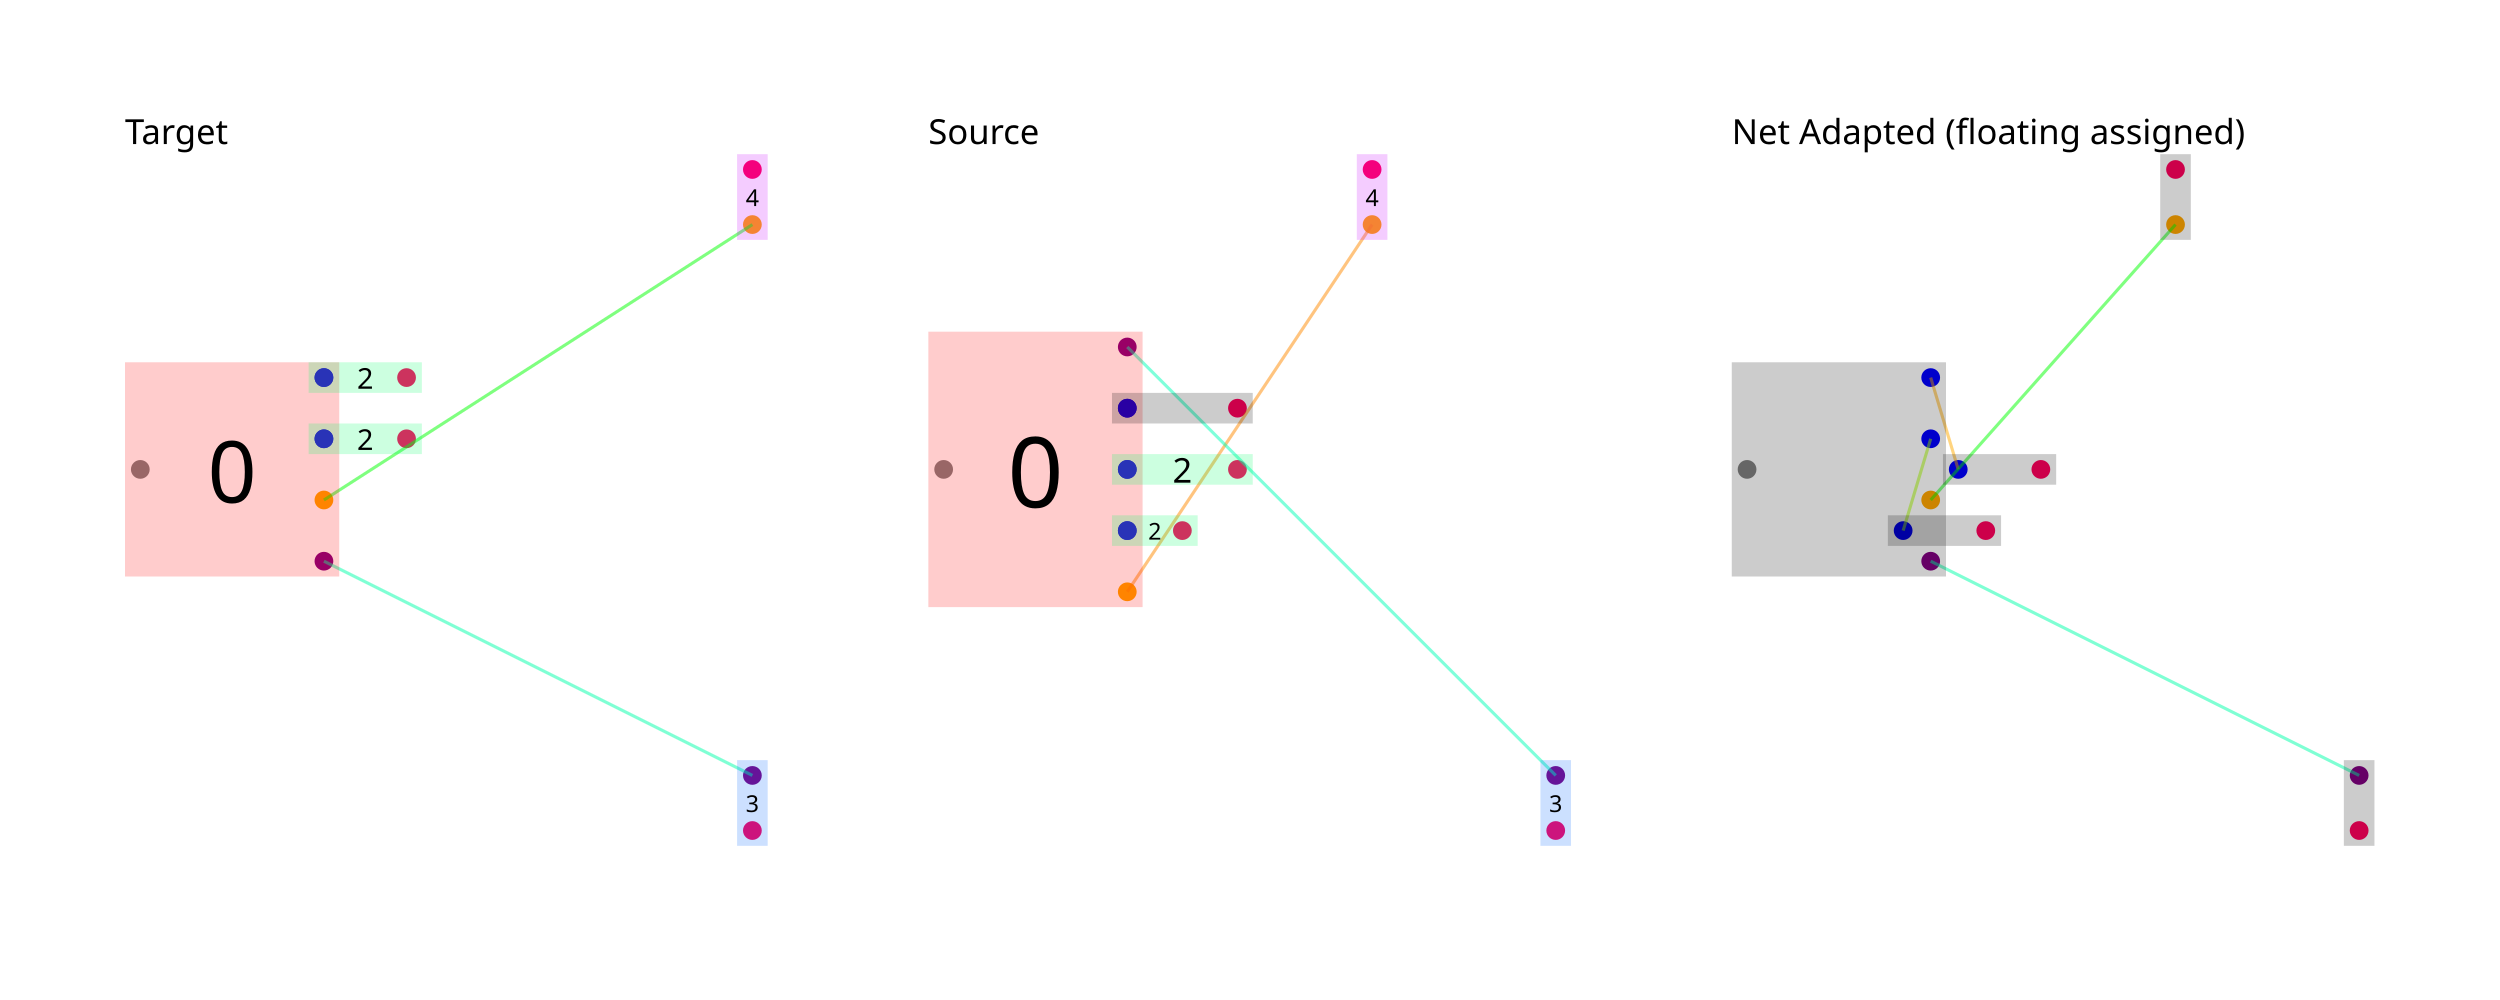
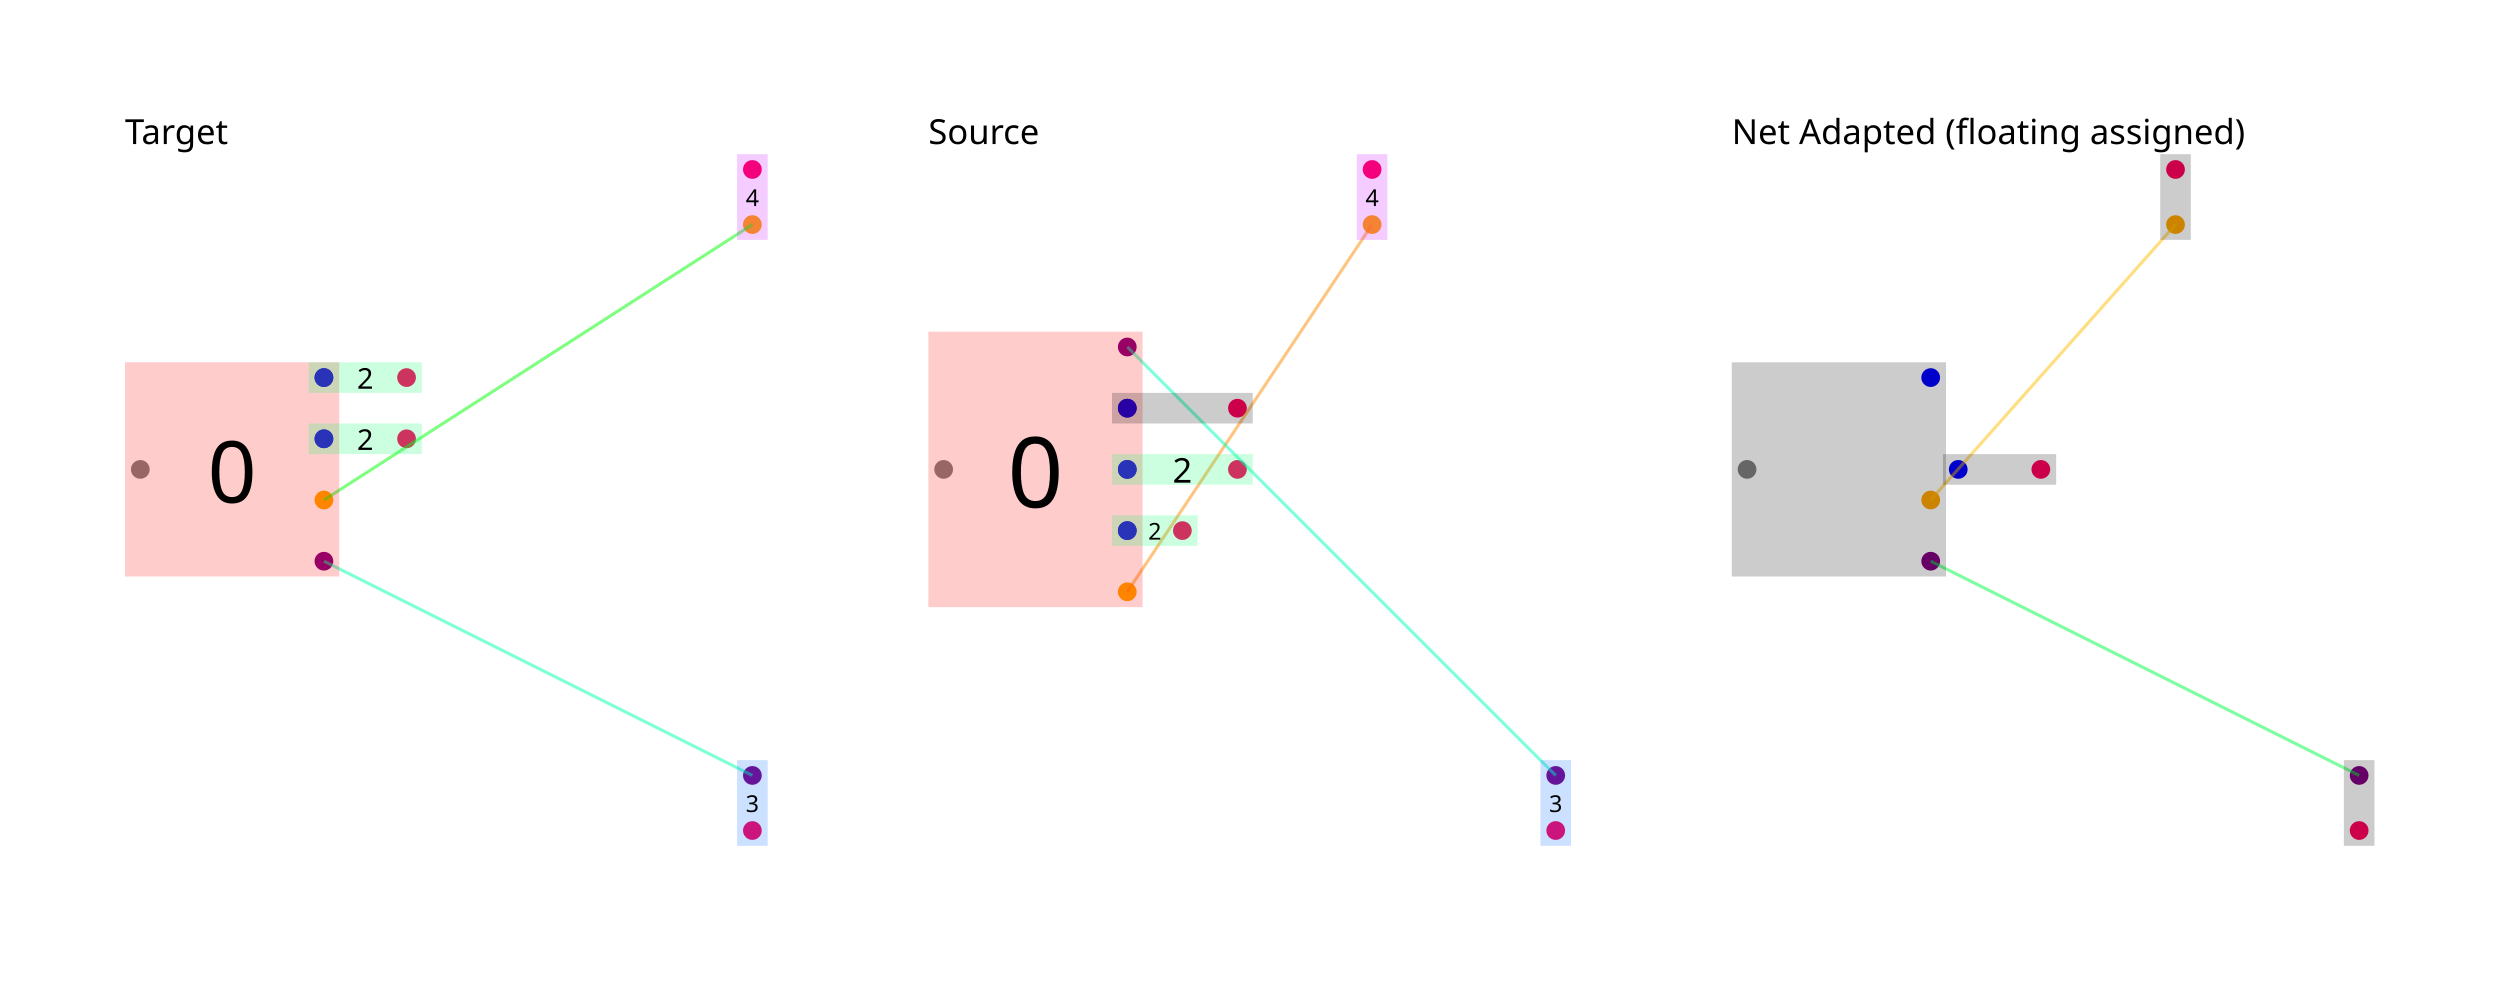
<svg xmlns="http://www.w3.org/2000/svg" width="800" height="320" viewBox="0 0 800 320">
  <rect width="100%" height="100%" fill="white" />
  <g>
    <circle data-type="point" data-label="schematic_component_0_center component_center center_schematic_component_0" data-x="0" data-y="0" cx="44.897" cy="150.207" r="3" fill="gray" />
  </g>
  <g>
    <circle data-type="point" data-label="schematic_port_0 normal unnamedsubcircuit7_connectivity_net0" data-x="0.6000000000000001" data-y="0.30000000000000004" cx="103.656" cy="120.827" r="3" fill="blue" />
  </g>
  <g>
    <circle data-type="point" data-label="schematic_port_1 normal unnamedsubcircuit7_connectivity_net1" data-x="0.6000000000000001" data-y="0.09999999999999998" cx="103.656" cy="140.414" r="3" fill="blue" />
  </g>
  <g>
    <circle data-type="point" data-label="schematic_port_2 vcc unnamedsubcircuit7_connectivity_net2" data-x="0.6000000000000001" data-y="-0.10000000000000003" cx="103.656" cy="160" r="3" fill="orange" />
  </g>
  <g>
    <circle data-type="point" data-label="schematic_port_3 gnd unnamedsubcircuit7_connectivity_net3" data-x="0.6000000000000001" data-y="-0.30000000000000004" cx="103.656" cy="179.586" r="3" fill="purple" />
  </g>
  <g>
    <circle data-type="point" data-label="schematic_net_label_0_pin gnd unnamedsubcircuit7_connectivity_net3" data-x="2" data-y="-1" cx="240.761" cy="248.139" r="3" fill="purple" />
  </g>
  <g>
    <circle data-type="point" data-label="schematic_net_label_0_center netlabel_center schematic_net_label_0_center" data-x="2" data-y="-1.18" cx="240.761" cy="265.767" r="3" fill="hsl(338.4, 100%, 50%, 1)" />
  </g>
  <g>
    <circle data-type="point" data-label="schematic_net_label_1_pin vcc unnamedsubcircuit7_connectivity_net2" data-x="2" data-y="0.8" cx="240.761" cy="71.861" r="3" fill="orange" />
  </g>
  <g>
    <circle data-type="point" data-label="schematic_net_label_1_center netlabel_center schematic_net_label_1_center" data-x="2" data-y="0.98" cx="240.761" cy="54.233" r="3" fill="hsl(338.4, 100%, 50%, 1)" />
  </g>
  <g>
    <circle data-type="point" data-label="schematic_net_label_2_pin normal unnamedsubcircuit7_connectivity_net0" data-x="0.6000000000000001" data-y="0.30000000000000004" cx="103.656" cy="120.827" r="3" fill="blue" />
  </g>
  <g>
    <circle data-type="point" data-label="schematic_net_label_2_center netlabel_center schematic_net_label_2_center" data-x="0.8700000000000001" data-y="0.30000000000000004" cx="130.098" cy="120.827" r="3" fill="hsl(338.4, 100%, 50%, 1)" />
  </g>
  <g>
    <circle data-type="point" data-label="schematic_net_label_3_pin normal unnamedsubcircuit7_connectivity_net1" data-x="0.6000000000000001" data-y="0.09999999999999998" cx="103.656" cy="140.414" r="3" fill="blue" />
  </g>
  <g>
    <circle data-type="point" data-label="schematic_net_label_3_center netlabel_center schematic_net_label_3_center" data-x="0.8700000000000001" data-y="0.09999999999999998" cx="130.098" cy="140.414" r="3" fill="hsl(338.4, 100%, 50%, 1)" />
  </g>
  <g>
    <circle data-type="point" data-label="schematic_component_0_center component_center center_schematic_component_0" data-x="2.6249999999999996" data-y="0" cx="301.969" cy="150.207" r="3" fill="gray" />
  </g>
  <g>
    <circle data-type="point" data-label="schematic_port_0 vcc unnamedsubcircuit31_connectivity_net0" data-x="3.2249999999999996" data-y="-0.4" cx="360.728" cy="189.38" r="3" fill="orange" />
  </g>
  <g>
    <circle data-type="point" data-label="schematic_port_1 normal unnamedsubcircuit31_connectivity_net1" data-x="3.2249999999999996" data-y="-0.2" cx="360.728" cy="169.793" r="3" fill="blue" />
  </g>
  <g>
    <circle data-type="point" data-label="schematic_port_2 normal unnamedsubcircuit31_connectivity_net2" data-x="3.2249999999999996" data-y="0" cx="360.728" cy="150.207" r="3" fill="blue" />
  </g>
  <g>
    <circle data-type="point" data-label="schematic_port_3 normal unnamedsubcircuit31_connectivity_net3" data-x="3.2249999999999996" data-y="0.20000000000000007" cx="360.728" cy="130.62" r="3" fill="blue" />
  </g>
  <g>
    <circle data-type="point" data-label="schematic_port_4 gnd unnamedsubcircuit31_connectivity_net4" data-x="3.2249999999999996" data-y="0.4" cx="360.728" cy="111.034" r="3" fill="purple" />
  </g>
  <g>
    <circle data-type="point" data-label="schematic_net_label_0_pin gnd unnamedsubcircuit31_connectivity_net4" data-x="4.625" data-y="-1" cx="497.833" cy="248.139" r="3" fill="purple" />
  </g>
  <g>
    <circle data-type="point" data-label="schematic_net_label_0_center netlabel_center schematic_net_label_0_center" data-x="4.625" data-y="-1.18" cx="497.833" cy="265.767" r="3" fill="hsl(338.4, 100%, 50%, 1)" />
  </g>
  <g>
    <circle data-type="point" data-label="schematic_net_label_1_pin vcc unnamedsubcircuit31_connectivity_net0" data-x="4.0249999999999995" data-y="0.8" cx="439.074" cy="71.861" r="3" fill="orange" />
  </g>
  <g>
    <circle data-type="point" data-label="schematic_net_label_1_center netlabel_center schematic_net_label_1_center" data-x="4.0249999999999995" data-y="0.98" cx="439.074" cy="54.233" r="3" fill="hsl(338.4, 100%, 50%, 1)" />
  </g>
  <g>
    <circle data-type="point" data-label="schematic_net_label_2_pin normal unnamedsubcircuit31_connectivity_net1" data-x="3.2249999999999996" data-y="-0.2" cx="360.728" cy="169.793" r="3" fill="blue" />
  </g>
  <g>
    <circle data-type="point" data-label="schematic_net_label_2_center netlabel_center schematic_net_label_2_center" data-x="3.4049999999999994" data-y="-0.2" cx="378.356" cy="169.793" r="3" fill="hsl(338.4, 100%, 50%, 1)" />
  </g>
  <g>
    <circle data-type="point" data-label="schematic_net_label_3_pin normal unnamedsubcircuit31_connectivity_net2" data-x="3.2249999999999996" data-y="0" cx="360.728" cy="150.207" r="3" fill="blue" />
  </g>
  <g>
    <circle data-type="point" data-label="schematic_net_label_3_center netlabel_center schematic_net_label_3_center" data-x="3.5849999999999995" data-y="0" cx="395.984" cy="150.207" r="3" fill="hsl(338.4, 100%, 50%, 1)" />
  </g>
  <g>
    <circle data-type="point" data-label="schematic_net_label_4_pin normal unnamedsubcircuit31_connectivity_net3" data-x="3.2249999999999996" data-y="0.20000000000000007" cx="360.728" cy="130.62" r="3" fill="blue" />
  </g>
  <g>
    <circle data-type="point" data-label="schematic_net_label_4_center netlabel_center schematic_net_label_4_center" data-x="3.5849999999999995" data-y="0.20000000000000007" cx="395.984" cy="130.62" r="3" fill="hsl(338.4, 100%, 50%, 1)" />
  </g>
  <g>
    <circle data-type="point" data-label="schematic_component_0_center component_center center_schematic_component_0" data-x="5.2502249999999995" data-y="0" cx="559.063" cy="150.207" r="3" fill="gray" />
  </g>
  <g>
+     <circle data-type="point" data-label="schematic_port_2 vcc unnamedsubcircuit7_connectivity_net2" data-x="5.850225" data-y="-0.10000000000000003" cx="617.822" cy="160" r="3" fill="orange" />
+   </g>
+   <g>
    <circle data-type="point" data-label="schematic_port_0 normal unnamedsubcircuit7_connectivity_net0" data-x="5.850225" data-y="0.30000000000000004" cx="617.822" cy="120.827" r="3" fill="blue" />
  </g>
  <g>
-     <circle data-type="point" data-label="schematic_port_1 normal unnamedsubcircuit7_connectivity_net1" data-x="5.850225" data-y="0.09999999999999998" cx="617.822" cy="140.414" r="3" fill="blue" />
-   </g>
-   <g>
-     <circle data-type="point" data-label="schematic_port_2 vcc unnamedsubcircuit7_connectivity_net2" data-x="5.850225" data-y="-0.10000000000000003" cx="617.822" cy="160" r="3" fill="orange" />
-   </g>
-   <g>
    <circle data-type="point" data-label="schematic_port_3 gnd unnamedsubcircuit7_connectivity_net3" data-x="5.850225" data-y="-0.30000000000000004" cx="617.822" cy="179.586" r="3" fill="purple" />
  </g>
  <g>
    <circle data-type="point" data-label="schematic_net_label_0_pin gnd unnamedsubcircuit7_connectivity_net3" data-x="7.2502249999999995" data-y="-1" cx="754.927" cy="248.139" r="3" fill="purple" />
  </g>
  <g>
    <circle data-type="point" data-label="schematic_net_label_0_center netlabel_center schematic_net_label_0_center" data-x="7.2502249999999995" data-y="-1.18" cx="754.927" cy="265.767" r="3" fill="hsl(338.4, 100%, 50%, 1)" />
  </g>
  <g>
    <circle data-type="point" data-label="schematic_net_label_1_pin vcc unnamedsubcircuit7_connectivity_net2" data-x="6.650224999999999" data-y="0.8" cx="696.168" cy="71.861" r="3" fill="orange" />
  </g>
  <g>
    <circle data-type="point" data-label="schematic_net_label_1_center netlabel_center schematic_net_label_1_center" data-x="6.650224999999999" data-y="0.98" cx="696.168" cy="54.233" r="3" fill="hsl(338.4, 100%, 50%, 1)" />
  </g>
  <g>
-     <circle data-type="point" data-label="schematic_net_label_3_pin normal unnamedsubcircuit7_connectivity_net1" data-x="5.760224999999999" data-y="-0.2" cx="609.008" cy="169.793" r="3" fill="blue" />
-   </g>
-   <g>
-     <circle data-type="point" data-label="schematic_net_label_3_center netlabel_center schematic_net_label_3_center" data-x="6.030225" data-y="-0.2" cx="635.45" cy="169.793" r="3" fill="hsl(338.4, 100%, 50%, 1)" />
-   </g>
-   <g>
-     <circle data-type="point" data-label="schematic_net_label_2_pin normal unnamedsubcircuit7_connectivity_net0" data-x="5.940225" data-y="0" cx="626.636" cy="150.207" r="3" fill="blue" />
-   </g>
-   <g>
-     <circle data-type="point" data-label="schematic_net_label_2_center netlabel_center schematic_net_label_2_center" data-x="6.210224999999999" data-y="0" cx="653.078" cy="150.207" r="3" fill="hsl(338.4, 100%, 50%, 1)" />
+     <circle data-type="point" data-label="schematic_net_label_3_pin normal unnamedsubcircuit7_connectivity_net1" data-x="5.940225" data-y="0" cx="626.636" cy="150.207" r="3" fill="blue" />
+   </g>
+   <g>
+     <circle data-type="point" data-label="schematic_net_label_3_center netlabel_center schematic_net_label_3_center" data-x="6.210224999999999" data-y="0" cx="653.078" cy="150.207" r="3" fill="hsl(338.4, 100%, 50%, 1)" />
  </g>
  <g>
    <polyline data-points="0.6000000000000001,0.30000000000000004 0.6000000000000001,0.30000000000000004" data-type="line" data-label="" points="103.656,120.827 103.656,120.827" fill="none" stroke="hsl(40, 100%, 50%, 0.5)" stroke-width="1" />
  </g>
  <g>
    <polyline data-points="0.6000000000000001,0.09999999999999998 0.6000000000000001,0.09999999999999998" data-type="line" data-label="" points="103.656,140.414 103.656,140.414" fill="none" stroke="hsl(80, 100%, 50%, 0.5)" stroke-width="1" />
  </g>
  <g>
    <polyline data-points="0.6000000000000001,-0.10000000000000003 2,0.8" data-type="line" data-label="" points="103.656,160 240.761,71.861" fill="none" stroke="hsl(120, 100%, 50%, 0.5)" stroke-width="1" />
  </g>
  <g>
    <polyline data-points="0.6000000000000001,-0.30000000000000004 2,-1" data-type="line" data-label="" points="103.656,179.586 240.761,248.139" fill="none" stroke="hsl(160, 100%, 50%, 0.5)" stroke-width="1" />
  </g>
  <g>
    <polyline data-points="3.2249999999999996,-0.4 4.0249999999999995,0.8" data-type="line" data-label="" points="360.728,189.38 439.074,71.861" fill="none" stroke="hsl(32.727, 100%, 50%, 0.5)" stroke-width="1" />
  </g>
  <g>
    <polyline data-points="3.2249999999999996,-0.2 3.2249999999999996,-0.2" data-type="line" data-label="" points="360.728,169.793 360.728,169.793" fill="none" stroke="hsl(65.455, 100%, 50%, 0.5)" stroke-width="1" />
  </g>
  <g>
    <polyline data-points="3.2249999999999996,0 3.2249999999999996,0" data-type="line" data-label="" points="360.728,150.207 360.728,150.207" fill="none" stroke="hsl(98.182, 100%, 50%, 0.5)" stroke-width="1" />
  </g>
  <g>
    <polyline data-points="3.2249999999999996,0.20000000000000007 3.2249999999999996,0.20000000000000007" data-type="line" data-label="" points="360.728,130.62 360.728,130.62" fill="none" stroke="hsl(130.909, 100%, 50%, 0.5)" stroke-width="1" />
  </g>
  <g>
    <polyline data-points="3.2249999999999996,0.4 4.625,-1" data-type="line" data-label="" points="360.728,111.034 497.833,248.139" fill="none" stroke="hsl(163.636, 100%, 50%, 0.5)" stroke-width="1" />
  </g>
  <g>
-     <polyline data-points="5.850225,0.30000000000000004 5.940225,0" data-type="line" data-label="" points="617.822,120.827 626.636,150.207" fill="none" stroke="hsl(40, 100%, 50%, 0.5)" stroke-width="1" />
-   </g>
-   <g>
-     <polyline data-points="5.850225,0.09999999999999998 5.760224999999999,-0.2" data-type="line" data-label="" points="617.822,140.414 609.008,169.793" fill="none" stroke="hsl(80, 100%, 50%, 0.5)" stroke-width="1" />
-   </g>
-   <g>
-     <polyline data-points="5.850225,-0.10000000000000003 6.650224999999999,0.8" data-type="line" data-label="" points="617.822,160 696.168,71.861" fill="none" stroke="hsl(120, 100%, 50%, 0.5)" stroke-width="1" />
-   </g>
-   <g>
-     <polyline data-points="5.850225,-0.30000000000000004 7.2502249999999995,-1" data-type="line" data-label="" points="617.822,179.586 754.927,248.139" fill="none" stroke="hsl(160, 100%, 50%, 0.5)" stroke-width="1" />
+     <polyline data-points="5.850225,-0.10000000000000003 6.650224999999999,0.8" data-type="line" data-label="" points="617.822,160 696.168,71.861" fill="none" stroke="hsl(45, 100%, 50%, 0.5)" stroke-width="1" />
+   </g>
+   <g>
+     <polyline data-points="5.850225,-0.30000000000000004 7.2502249999999995,-1" data-type="line" data-label="" points="617.822,179.586 754.927,248.139" fill="none" stroke="hsl(135, 100%, 50%, 0.5)" stroke-width="1" />
  </g>
  <g>
    <rect data-type="rect" data-label="schematic_component_0" data-x="0.30000000000000004" data-y="0" x="40" y="115.931" width="68.553" height="68.553" fill="hsl(0, 100%, 50%, 0.2)" stroke="black" stroke-width="0.01" />
  </g>
  <g>
    <rect data-type="rect" data-label="schematic_net_label_0" data-x="2" data-y="-1.0899999999999999" x="235.864" y="243.242" width="9.793" height="27.421" fill="hsl(216, 100%, 50%, 0.2)" stroke="black" stroke-width="0.01" />
  </g>
  <g>
    <rect data-type="rect" data-label="schematic_net_label_1" data-x="2" data-y="0.89" x="235.864" y="49.337" width="9.793" height="27.421" fill="hsl(288, 100%, 50%, 0.2)" stroke="black" stroke-width="0.01" />
  </g>
  <g>
    <rect data-type="rect" data-label="schematic_net_label_2" data-x="0.7350000000000001" data-y="0.30000000000000004" x="98.759" y="115.931" width="36.235" height="9.793" fill="hsl(144, 100%, 50%, 0.2)" stroke="black" stroke-width="0.01" />
  </g>
  <g>
    <rect data-type="rect" data-label="schematic_net_label_3" data-x="0.7350000000000001" data-y="0.09999999999999998" x="98.759" y="135.517" width="36.235" height="9.793" fill="hsl(144, 100%, 50%, 0.2)" stroke="black" stroke-width="0.01" />
  </g>
  <g>
    <rect data-type="rect" data-label="schematic_component_0" data-x="2.925" data-y="0" x="297.072" y="106.137" width="68.553" height="88.139" fill="hsl(0, 100%, 50%, 0.2)" stroke="black" stroke-width="0.01" />
  </g>
  <g>
    <rect data-type="rect" data-label="schematic_net_label_0" data-x="4.625" data-y="-1.0899999999999999" x="492.936" y="243.242" width="9.793" height="27.421" fill="hsl(216, 100%, 50%, 0.2)" stroke="black" stroke-width="0.01" />
  </g>
  <g>
    <rect data-type="rect" data-label="schematic_net_label_1" data-x="4.0249999999999995" data-y="0.89" x="434.177" y="49.337" width="9.793" height="27.421" fill="hsl(288, 100%, 50%, 0.2)" stroke="black" stroke-width="0.01" />
  </g>
  <g>
    <rect data-type="rect" data-label="schematic_net_label_2" data-x="3.3149999999999995" data-y="-0.2" x="355.831" y="164.897" width="27.421" height="9.793" fill="hsl(144, 100%, 50%, 0.2)" stroke="black" stroke-width="0.01" />
  </g>
  <g>
    <rect data-type="rect" data-label="schematic_net_label_3" data-x="3.4049999999999994" data-y="0" x="355.831" y="145.31" width="45.049" height="9.793" fill="hsl(144, 100%, 50%, 0.2)" stroke="black" stroke-width="0.01" />
  </g>
  <g>
    <rect data-type="rect" data-label="schematic_net_label_4" data-x="3.4049999999999994" data-y="0.20000000000000007" x="355.831" y="125.724" width="45.049" height="9.793" fill="rgba(0, 0, 0, 0.2)" stroke="black" stroke-width="0.01" />
  </g>
  <g>
    <rect data-type="rect" data-label="schematic_component_0" data-x="5.550224999999999" data-y="0" x="554.166" y="115.931" width="68.553" height="68.553" fill="rgba(0, 0, 0, 0.2)" stroke="black" stroke-width="0.01" />
  </g>
  <g>
    <rect data-type="rect" data-label="schematic_net_label_0" data-x="7.2502249999999995" data-y="-1.0899999999999999" x="750.031" y="243.242" width="9.793" height="27.421" fill="rgba(0, 0, 0, 0.2)" stroke="black" stroke-width="0.01" />
  </g>
  <g>
    <rect data-type="rect" data-label="schematic_net_label_1" data-x="6.650224999999999" data-y="0.89" x="691.271" y="49.337" width="9.793" height="27.421" fill="rgba(0, 0, 0, 0.2)" stroke="black" stroke-width="0.01" />
  </g>
  <g>
-     <rect data-type="rect" data-label="schematic_net_label_3" data-x="5.895225" data-y="-0.2" x="604.112" y="164.897" width="36.235" height="9.793" fill="rgba(0, 0, 0, 0.2)" stroke="black" stroke-width="0.01" />
-   </g>
-   <g>
-     <rect data-type="rect" data-label="schematic_net_label_2" data-x="6.075225" data-y="0" x="621.739" y="145.31" width="36.235" height="9.793" fill="rgba(0, 0, 0, 0.2)" stroke="black" stroke-width="0.01" />
+     <rect data-type="rect" data-label="schematic_net_label_3" data-x="6.075225" data-y="0" x="621.739" y="145.31" width="36.235" height="9.793" fill="rgba(0, 0, 0, 0.2)" stroke="black" stroke-width="0.01" />
  </g>
  <text data-type="text" data-label="Target" data-x="-0.04999999999999999" data-y="1.03" x="40" y="49.337" fill="black" font-size="11.066" font-family="sans-serif" text-anchor="start" dominant-baseline="text-after-edge">Target</text>
  <text data-type="text" data-label="0" data-x="0.30000000000000004" data-y="0" x="74.276" y="150.207" fill="black" font-size="27.421" font-family="sans-serif" text-anchor="middle" dominant-baseline="central">0</text>
  <text data-type="text" data-label="3" data-x="2" data-y="-1.0899999999999999" x="240.761" y="256.953" fill="black" font-size="7.443" font-family="sans-serif" text-anchor="middle" dominant-baseline="central">3</text>
  <text data-type="text" data-label="4" data-x="2" data-y="0.89" x="240.761" y="63.047" fill="black" font-size="7.443" font-family="sans-serif" text-anchor="middle" dominant-baseline="central">4</text>
  <text data-type="text" data-label="2" data-x="0.7350000000000001" data-y="0.30000000000000004" x="116.877" y="120.827" fill="black" font-size="9.206" font-family="sans-serif" text-anchor="middle" dominant-baseline="central">2</text>
  <text data-type="text" data-label="2" data-x="0.7350000000000001" data-y="0.09999999999999998" x="116.877" y="140.414" fill="black" font-size="9.206" font-family="sans-serif" text-anchor="middle" dominant-baseline="central">2</text>
  <text data-type="text" data-label="Source" data-x="2.5749999999999997" data-y="1.03" x="297.072" y="49.337" fill="black" font-size="11.066" font-family="sans-serif" text-anchor="start" dominant-baseline="text-after-edge">Source</text>
  <text data-type="text" data-label="0" data-x="2.925" data-y="0" x="331.348" y="150.207" fill="black" font-size="31.338" font-family="sans-serif" text-anchor="middle" dominant-baseline="central">0</text>
  <text data-type="text" data-label="3" data-x="4.625" data-y="-1.0899999999999999" x="497.833" y="256.953" fill="black" font-size="7.443" font-family="sans-serif" text-anchor="middle" dominant-baseline="central">3</text>
  <text data-type="text" data-label="4" data-x="4.0249999999999995" data-y="0.89" x="439.074" y="63.047" fill="black" font-size="7.443" font-family="sans-serif" text-anchor="middle" dominant-baseline="central">4</text>
  <text data-type="text" data-label="2" data-x="3.3149999999999995" data-y="-0.2" x="369.542" y="169.793" fill="black" font-size="7.443" font-family="sans-serif" text-anchor="middle" dominant-baseline="central">2</text>
  <text data-type="text" data-label="2" data-x="3.4049999999999994" data-y="0" x="378.356" y="150.207" fill="black" font-size="10.968" font-family="sans-serif" text-anchor="middle" dominant-baseline="central">2</text>
  <text data-type="text" data-label="Net Adapted (floating assigned)" data-x="5.200225" data-y="1.03" x="554.166" y="49.337" fill="black" font-size="11.066" font-family="sans-serif" text-anchor="start" dominant-baseline="text-after-edge">Net Adapted (floating assigned)</text>
  <g id="crosshair" style="display: none">
    <line id="crosshair-h" y1="0" y2="320" stroke="#666" stroke-width="0.5" />
    <line id="crosshair-v" x1="0" x2="800" stroke="#666" stroke-width="0.5" />
    <text id="coordinates" font-family="monospace" font-size="12" fill="#666" />
  </g>
</svg>
